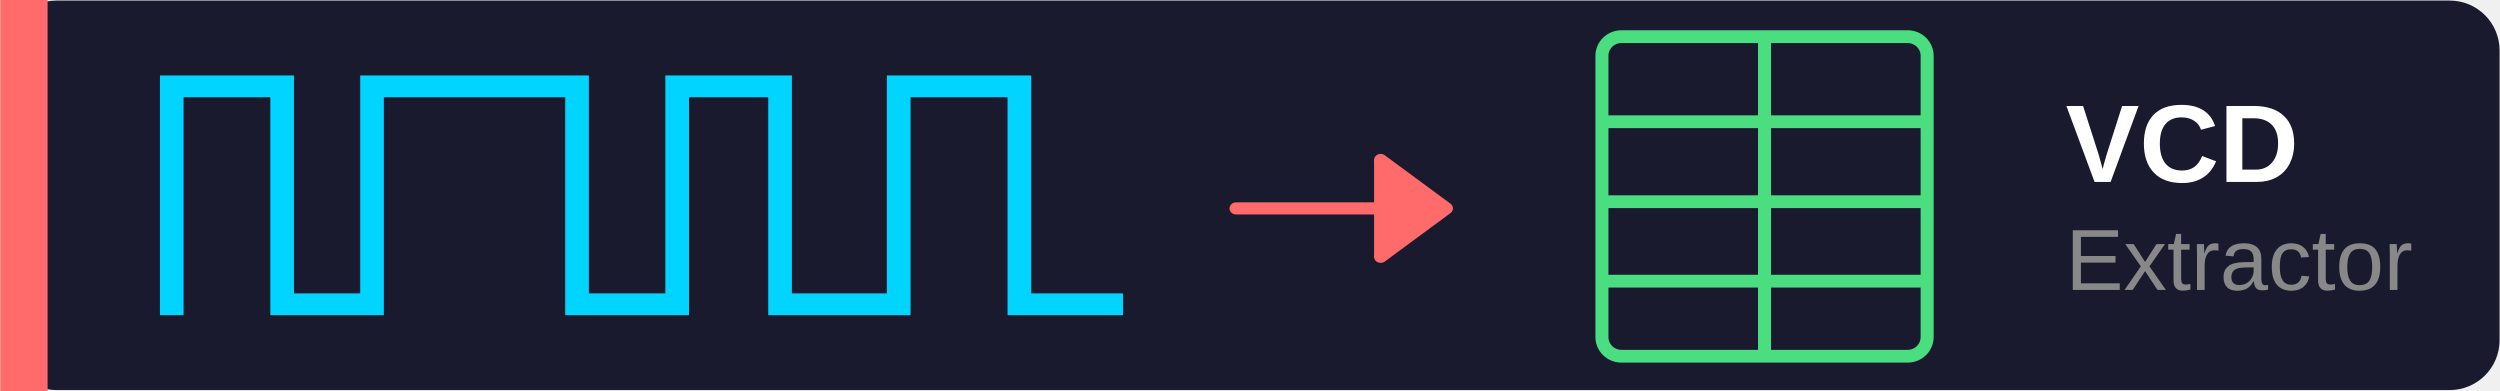
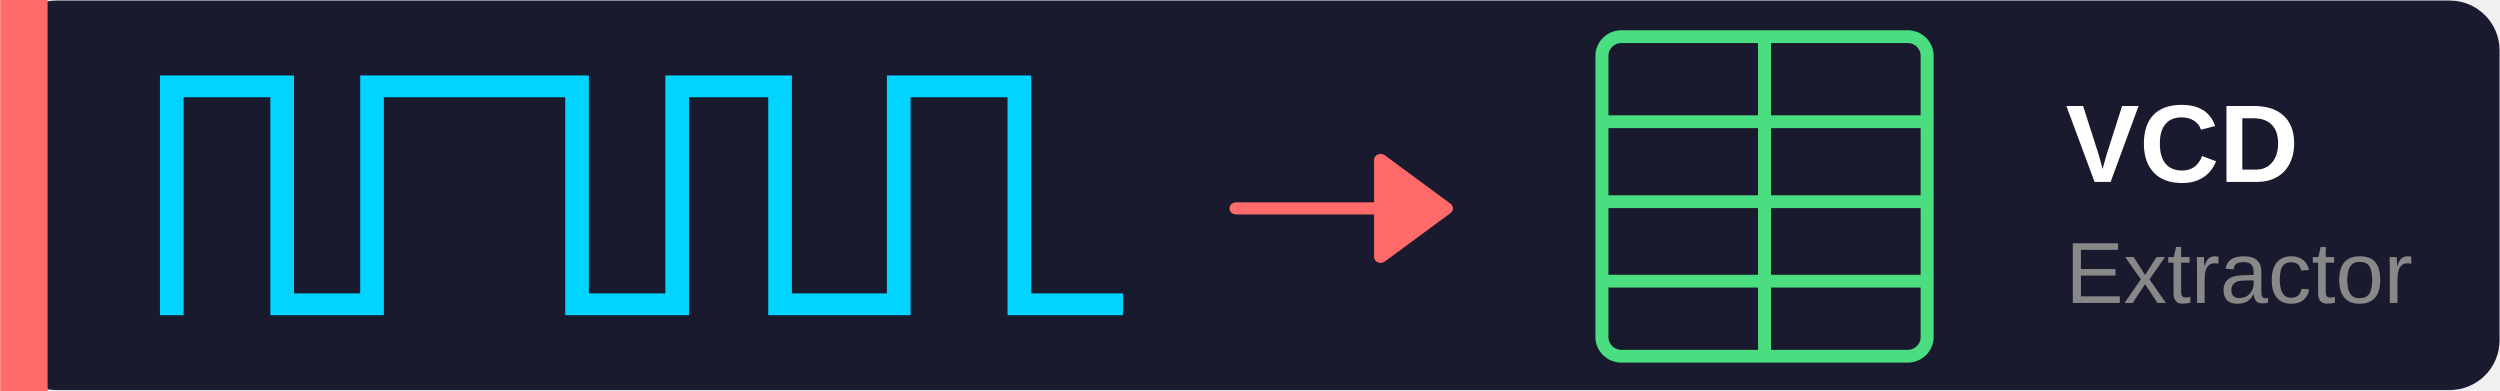
<svg xmlns="http://www.w3.org/2000/svg" viewBox="0 0 384.25 60" version="1.1" id="svg5" width="384.25" height="60">
  <defs id="defs5" />
  <rect width="383.189" height="59.865" fill="#1a1a2e" rx="7.664" id="rect1" x="0.996" y="0.087" style="stroke-width:0.847" />
  <g stroke="#00d4ff" stroke-width="3" fill="none" stroke-linecap="square" id="g1" transform="matrix(1.211914,0,0,1.116546,-9.956591,-14.64187)">
    <path d="M 30,55 V 25 H 44 V 55 H 55.399 V 25 H 81.399 V 55 H 94.098 V 25 h 13.049 v 30 h 15.049 V 25 h 15.301 v 30 h 11.65" id="path1" />
  </g>
  <g fill="#ff6b6b" stroke="#ff6b6b" stroke-width="2" id="g2" transform="matrix(1.009928,0,0,0.930455,-11.99972,-5.187815)">
    <path d="m 200,40 h 30 m -8,-8 10,8 -10,8" stroke-linecap="round" stroke-linejoin="round" id="path2" />
  </g>
  <g stroke="#4ade80" stroke-width="2" fill="none" id="g4" transform="matrix(0.9997101,0,0,0.9823804,1.287632,-9.102504)">
    <rect x="245" y="15" width="50" height="50" rx="3" id="rect2" />
    <line x1="245.573" y1="28.312" x2="295.573" y2="28.312" id="line2" />
    <line x1="244.778" y1="40.823" x2="294.778" y2="40.823" id="line2-8" />
    <line x1="244.963" y1="53.257" x2="294.963" y2="53.257" id="line3" />
    <line x1="270" y1="15" x2="270" y2="65" id="line4" />
  </g>
  <text x="317.498" y="27.96" font-family="'Segoe UI', Arial, sans-serif" font-size="16.967px" font-weight="bold" fill="#ffffff" id="text4" style="stroke-width:1.212">VCD</text>
-   <text x="317.498" y="44.563" font-family="'Segoe UI', Arial, sans-serif" font-size="13.331px" fill="#888888" id="text5" style="stroke-width:1.212">Extractor</text>
+   <text x="317.498" y="46.563" font-family="'Segoe UI', Arial, sans-serif" font-size="13.331px" fill="#888888" id="text5" style="stroke-width:1.212">Extractor</text>
  <rect x="0.043" y="-0.531" width="7.271" height="60.837" fill="#ff6b6b" rx="3.636" ry="0" id="rect5" style="stroke-width:0.96" />
  <rect style="fill:#ff6b6b;stroke-width:0.964" id="rect3" width="1.116" height="15.037" x="211.197" y="24.501" />
</svg>
